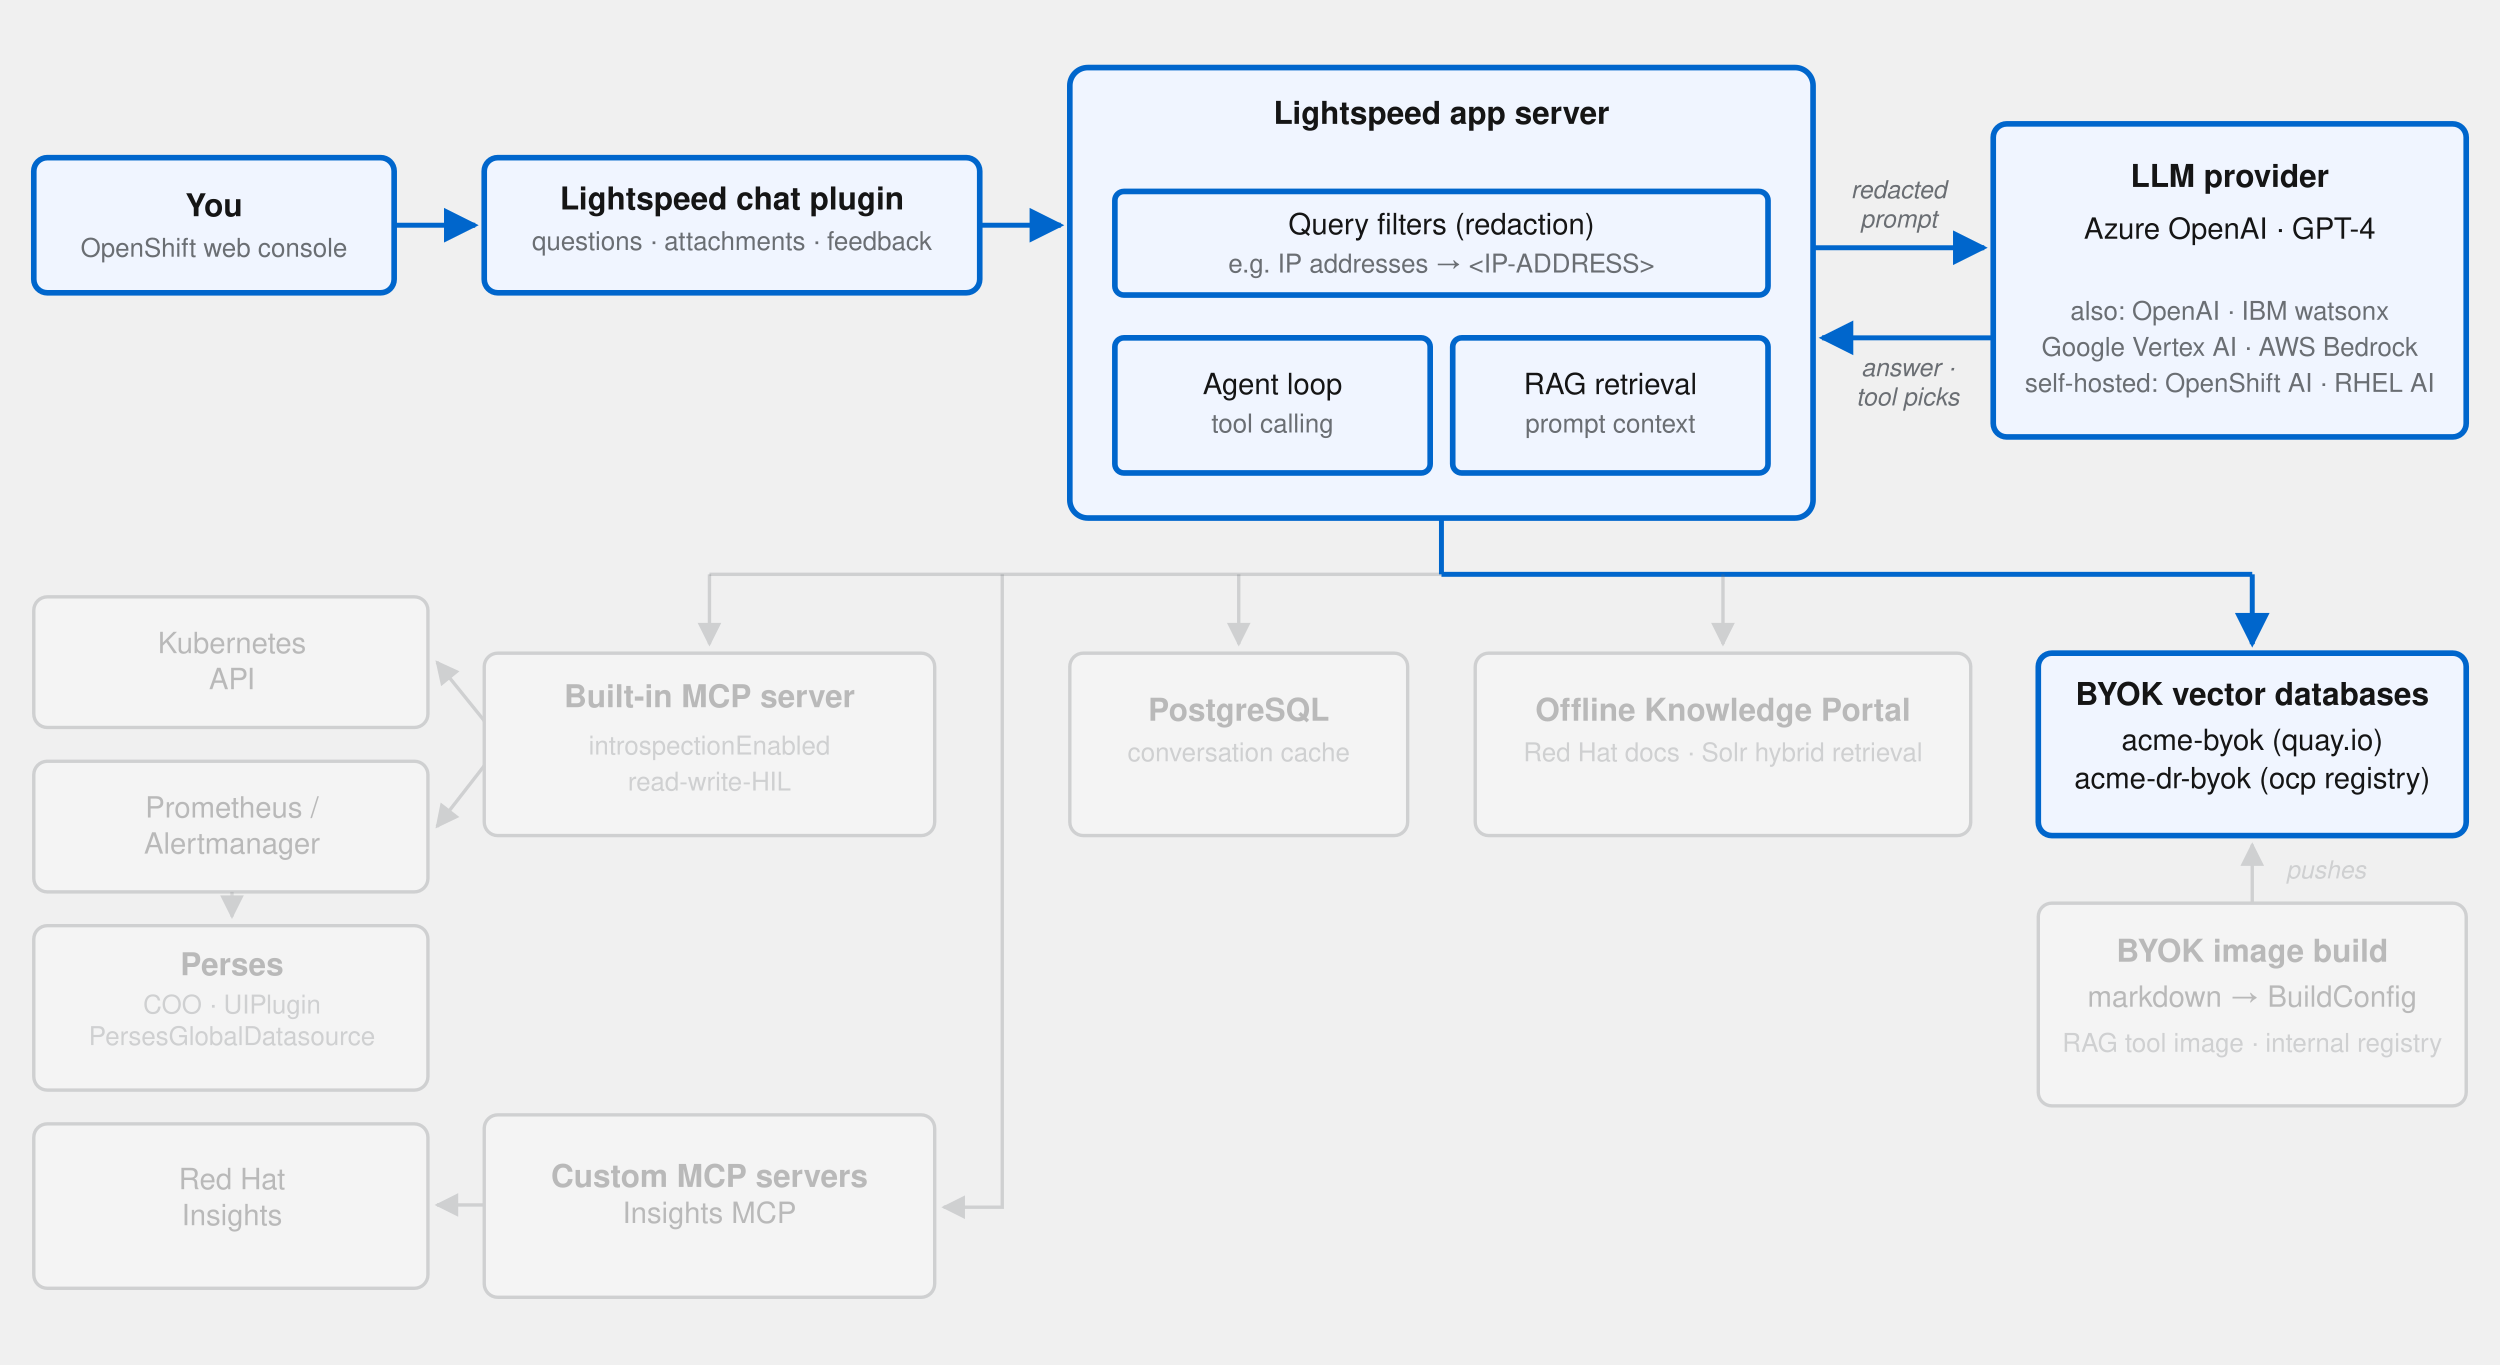
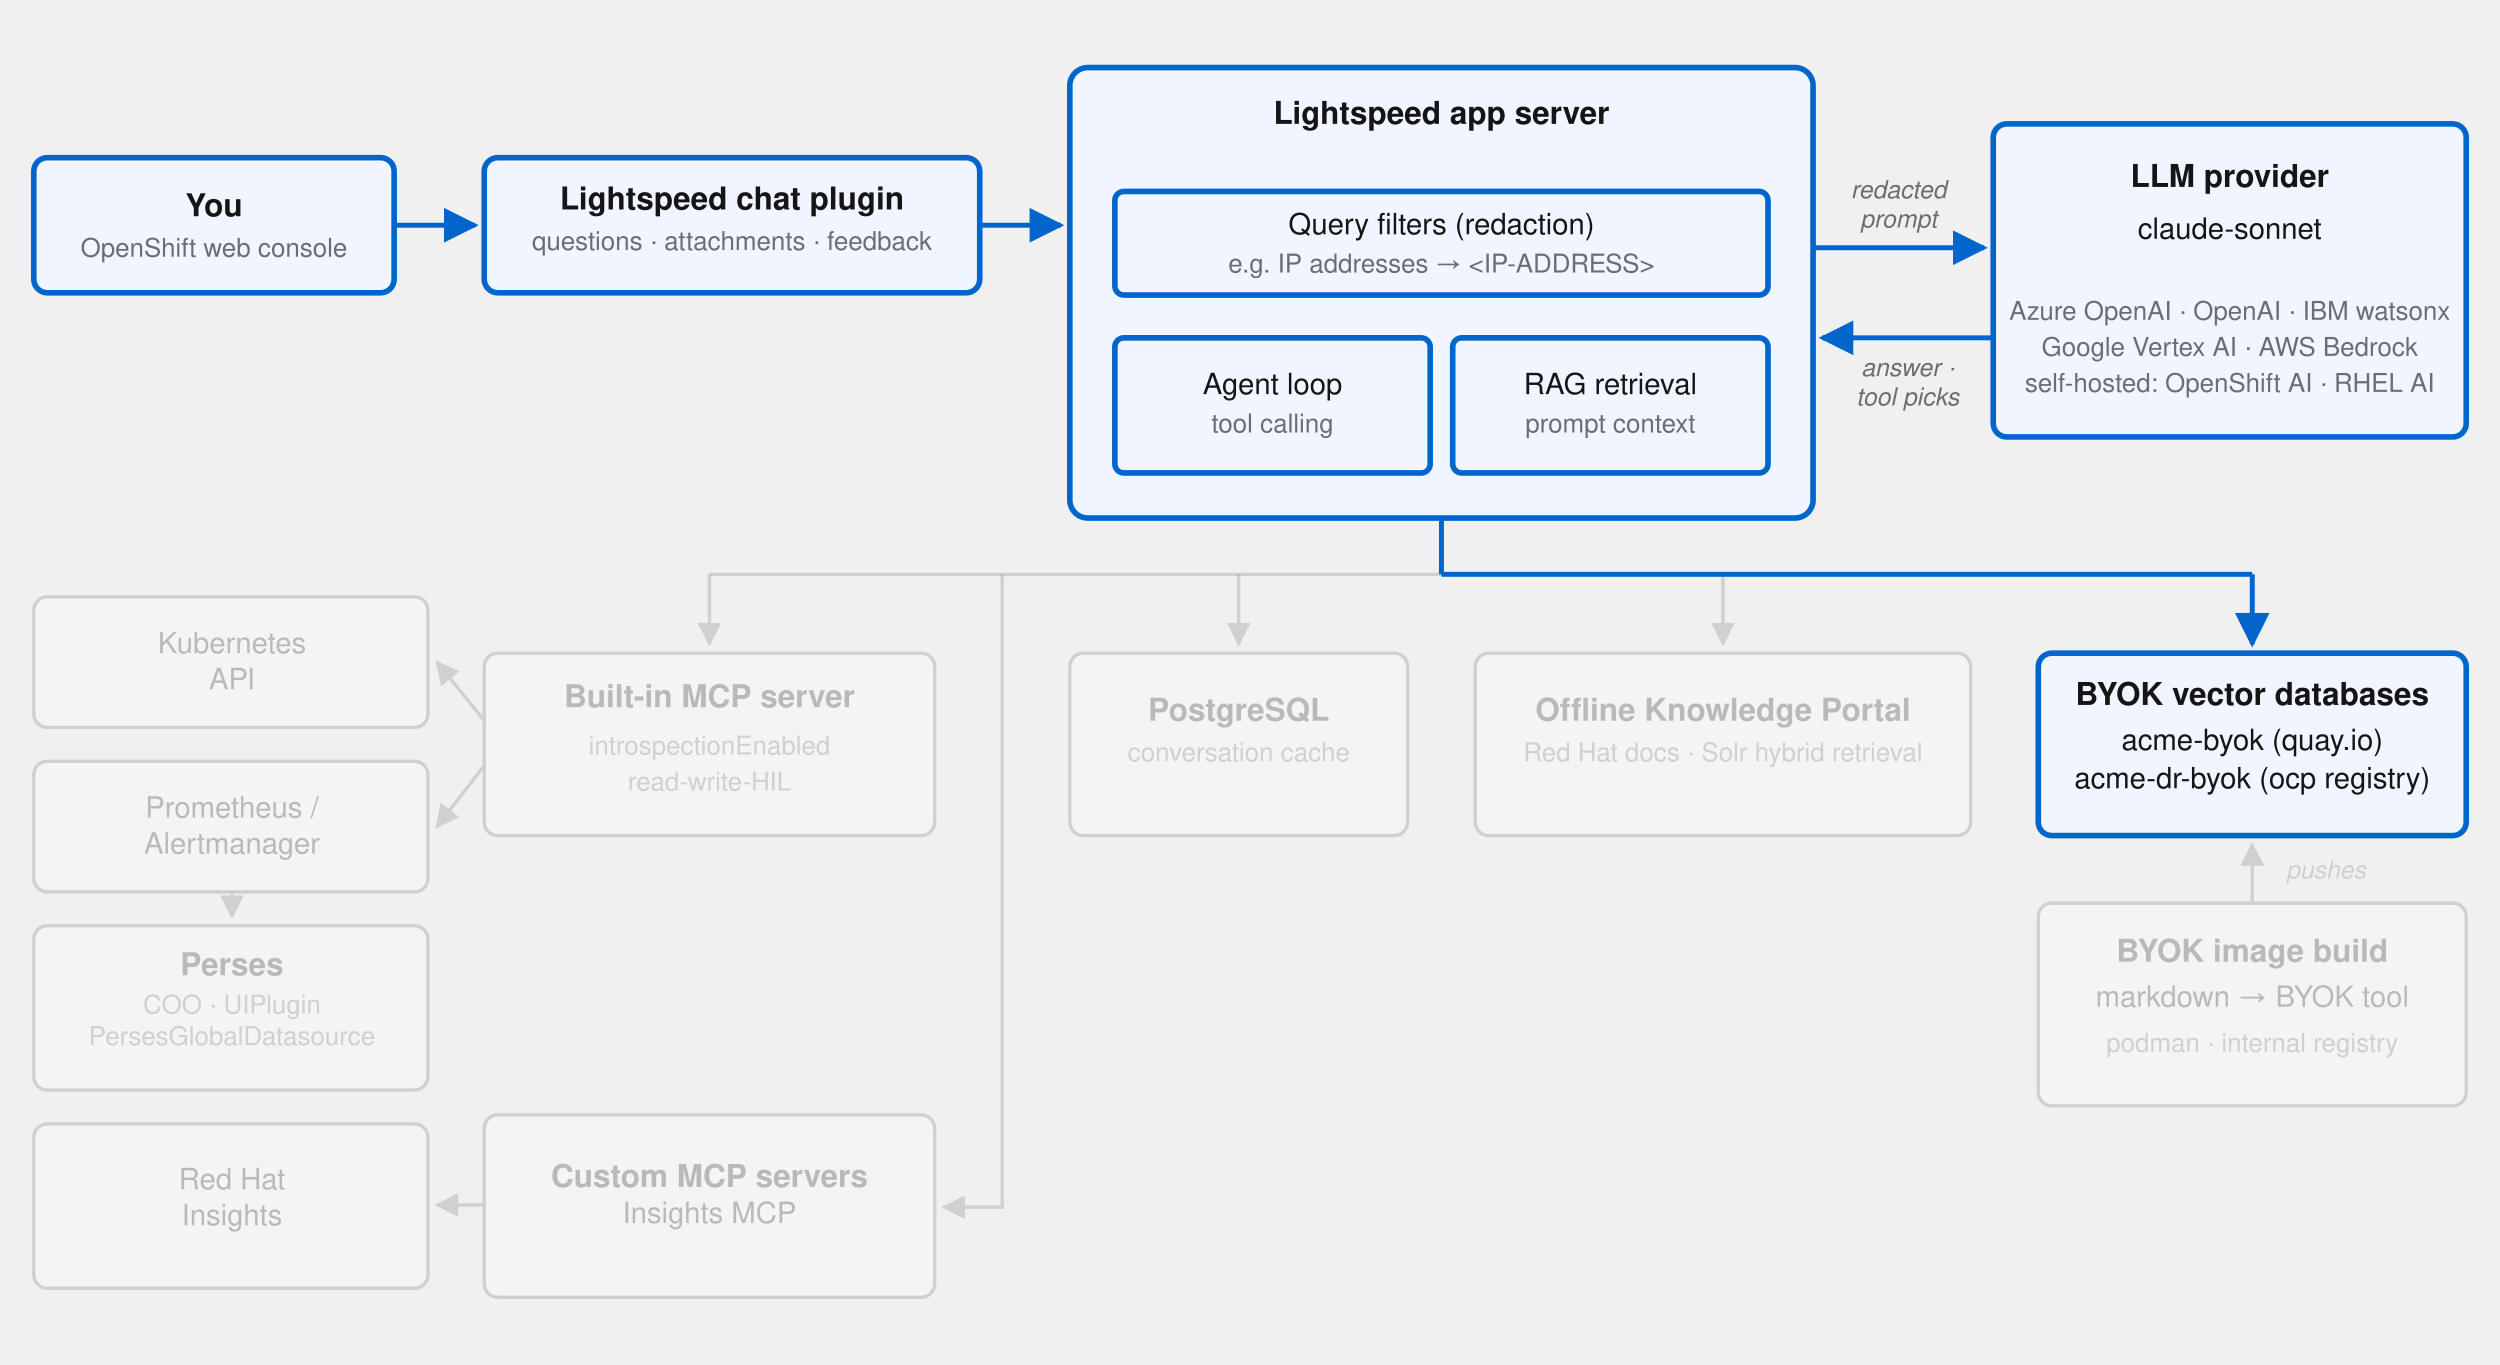
<svg xmlns="http://www.w3.org/2000/svg" viewBox="-15 0 1110 606" width="1110" height="606" font-family="'Red Hat Text',-apple-system,'Segoe UI',Helvetica,Arial,sans-serif" font-size="13">
  <defs>
    <marker id="arr" viewBox="0 0 10 10" refX="9" refY="5" markerWidth="7" markerHeight="7" orient="auto-start-reverse">
      <path d="M0,0 L10,5 L0,10 z" fill="#6a6e73" />
    </marker>
    <marker id="arrhl" viewBox="0 0 10 10" refX="9" refY="5" markerWidth="7" markerHeight="7" orient="auto-start-reverse">
      <path d="M0,0 L10,5 L0,10 z" fill="#0066cc" />
    </marker>
  </defs>
  <style>
    .box { fill:#ffffff; stroke:#6a6e73; stroke-width:1.5; rx:6; }
    .inner { fill:#f5f5f5; stroke:#8a8d90; stroke-width:1; rx:4; }
    .zone { fill:#fafafa; stroke:#c7c9cb; stroke-width:1.5; rx:8; }
    .t { fill:#151515; }
    .tt { fill:#151515; font-weight:600; font-size:14px; }
    .ts { fill:#6a6e73; font-size:11.5px; }
    .lbl { fill:#6a6e73; font-size:11px; font-style:italic; }
    .ln { stroke:#6a6e73; stroke-width:1.5; fill:none; marker-end:url(#arr); }
    .lnd { stroke:#8a8d90; stroke-width:1.5; fill:none; stroke-dasharray:4 4; marker-end:url(#arr); }
    .bus { stroke:#6a6e73; stroke-width:1.5; fill:none; }
    .dim { opacity:0.25; }
    g.hl rect.box, g.hl rect.inner, g.hl rect.zone { stroke:#0066cc; stroke-width:2.5; fill:#f0f5ff; }
    g.hl path.ln, g.hl path.lnd, g.hl line.ln { stroke:#0066cc; stroke-width:2.2; marker-end:url(#arrhl); }
    g.hl .lbl { fill:#0066cc; font-weight:600; font-style:normal; }
  </style>
  <g class="hl">
    <rect class="box" x="0" y="70" width="160" height="60" rx="6" />
    <text class="tt" x="80" y="96" text-anchor="middle">You</text>
    <text class="ts" x="80" y="114" text-anchor="middle">OpenShift web console</text>
    <line class="ln" x1="160" y1="100" x2="196" y2="100" />
  </g>
  <g class="hl">
    <rect class="box" x="200" y="70" width="220" height="60" rx="6" />
    <text class="tt" x="310" y="93" text-anchor="middle">Lightspeed chat plugin</text>
    <text class="ts" x="310" y="111" text-anchor="middle">questions · attachments · feedback</text>
    <path class="ln" d="M420,100 L456,100" />
  </g>
  <g class="hl">
    <rect class="zone" x="460" y="30" width="330" height="200" />
    <text class="tt" x="625" y="55" text-anchor="middle">Lightspeed app server</text>
  </g>
  <g class="hl">
    <rect class="inner" x="480" y="85" width="290" height="46" rx="4" />
    <text class="t" x="625" y="104" text-anchor="middle">Query filters (redaction)</text>
    <text class="ts" x="625" y="121" text-anchor="middle">e.g. IP addresses → &lt;IP-ADDRESS&gt;</text>
  </g>
  <g class="hl">
    <rect class="inner" x="480" y="150" width="140" height="60" rx="4" />
    <text class="t" x="550" y="175" text-anchor="middle">Agent loop</text>
    <text class="ts" x="550" y="192" text-anchor="middle">tool calling</text>
    <rect class="inner" x="630" y="150" width="140" height="60" rx="4" />
    <text class="t" x="700" y="175" text-anchor="middle">RAG retrieval</text>
    <text class="ts" x="700" y="192" text-anchor="middle">prompt context</text>
  </g>
  <g class="hl">
    <rect class="box" x="870" y="55" width="210" height="139" rx="6" />
    <text class="tt" x="975" y="83" text-anchor="middle">LLM provider</text>
-     <text class="t" x="975" y="106" text-anchor="middle">Azure OpenAI · GPT-4</text>
-     <text class="ts" x="975" y="142" text-anchor="middle">also: OpenAI · IBM watsonx</text>
+     <text class="t" x="975" y="106" text-anchor="middle">claude-sonnet</text>
+     <text class="ts" x="975" y="142" text-anchor="middle">Azure OpenAI · OpenAI · IBM watsonx</text>
    <text class="ts" x="975" y="158" text-anchor="middle">Google Vertex AI · AWS Bedrock</text>
    <text class="ts" x="975" y="174" text-anchor="middle">self-hosted: OpenShift AI · RHEL AI</text>
    <path class="ln" d="M790,110 L866,110" />
    <text class="lbl" x="828" y="88" text-anchor="middle" style="fill:#6a6e73;font-weight:normal;font-style:italic;">redacted</text>
    <text class="lbl" x="828" y="101" text-anchor="middle" style="fill:#6a6e73;font-weight:normal;font-style:italic;">prompt</text>
    <path class="ln" d="M870,150 L794,150" />
    <text class="lbl" x="832" y="167" text-anchor="middle" style="fill:#6a6e73;font-weight:normal;font-style:italic;">answer ·</text>
    <text class="lbl" x="832" y="180" text-anchor="middle" style="fill:#6a6e73;font-weight:normal;font-style:italic;">tool picks</text>
  </g>
  <g class="dim">
    <rect class="box" x="460" y="290" width="150" height="81" rx="6" />
    <text class="tt" x="535" y="320" text-anchor="middle">PostgreSQL</text>
    <text class="ts" x="535" y="338" text-anchor="middle">conversation cache</text>
  </g>
  <g class="dim">
    <rect class="box" x="640" y="290" width="220" height="81" rx="6" />
    <text class="tt" x="750" y="320" text-anchor="middle">Offline Knowledge Portal</text>
    <text class="ts" x="750" y="338" text-anchor="middle">Red Hat docs · Solr hybrid retrieval</text>
  </g>
  <g class="hl">
    <rect class="box" x="890" y="290" width="190" height="81" rx="6" />
    <text class="tt" x="985" y="313" text-anchor="middle">BYOK vector databases</text>
    <text class="t" x="985" y="333" text-anchor="middle">acme-byok (quay.io)</text>
    <text class="t" x="985" y="350" text-anchor="middle">acme-dr-byok (ocp registry)</text>
  </g>
  <g class="dim">
    <rect class="box" x="200" y="290" width="200" height="81" rx="6" />
    <text class="tt" x="300" y="314" text-anchor="middle">Built-in MCP server</text>
    <text class="ts" x="300" y="335" text-anchor="middle">introspectionEnabled</text>
    <text class="ts" x="300" y="351" text-anchor="middle">read-write-HIL</text>
    <rect class="box" x="0" y="265" width="175" height="58" rx="6" />
    <text class="t" x="88" y="290" text-anchor="middle">Kubernetes</text>
    <text class="t" x="88" y="306" text-anchor="middle">API</text>
    <rect class="box" x="0" y="338" width="175" height="58" rx="6" />
    <text class="t" x="88" y="363" text-anchor="middle">Prometheus /</text>
    <text class="t" x="88" y="379" text-anchor="middle">Alertmanager</text>
    <path class="ln" d="M200,320 L179,294" />
    <path class="ln" d="M200,340 L179,367" />
  </g>
  <g class="dim">
    <rect class="box" x="0" y="411" width="175" height="73" rx="6" />
    <text class="tt" x="88" y="433" text-anchor="middle">Perses</text>
    <text class="ts" x="88" y="450" text-anchor="middle">COO · UIPlugin</text>
    <text class="ts" x="88" y="464" text-anchor="middle">PersesGlobalDatasource</text>
    <path class="lnd" d="M88,396 L88,407" />
  </g>
  <g class="dim">
    <rect class="box" x="200" y="495" width="200" height="81" rx="6" />
    <text class="tt" x="300" y="527" text-anchor="middle">Custom MCP servers</text>
    <text class="t" x="300" y="543" text-anchor="middle">Insights MCP</text>
    <rect class="box" x="0" y="499" width="175" height="73" rx="6" />
    <text class="t" x="88" y="528" text-anchor="middle">Red Hat</text>
    <text class="t" x="88" y="544" text-anchor="middle">Insights</text>
    <path class="ln" d="M200,535 L179,535" />
  </g>
  <g class="dim">
    <rect class="box" x="890" y="401" width="190" height="90" rx="6" />
    <text class="tt" x="985" y="427" text-anchor="middle">BYOK image build</text>
-     <text class="t" x="985" y="447" text-anchor="middle">markdown → BuildConfig</text>
-     <text class="ts" x="985" y="467" text-anchor="middle">RAG tool image · internal registry</text>
+     <text class="t" x="985" y="447" text-anchor="middle">markdown → BYOK tool</text>
+     <text class="ts" x="985" y="467" text-anchor="middle">podman · internal registry</text>
    <path class="ln" d="M985,401 L985,375" />
    <text class="lbl" x="1000" y="390" text-anchor="start">pushes</text>
  </g>
  <g class="">
    <path class="bus" d="M300,255 L625,255" style="opacity:0.25;" />
    <path class="bus" d="M625,230 L625,255 M625,255 L985,255" style="stroke:#0066cc;stroke-width:2.2;" />
    <path class="ln" d="M300,255 L300,286" style="opacity:0.25;" />
    <path class="ln" d="M535,255 L535,286" style="opacity:0.25;" />
    <path class="ln" d="M750,255 L750,286" style="opacity:0.25;" />
    <path class="ln" d="M985,255 L985,286" style="stroke:#0066cc;stroke-width:2.2;marker-end:url(#arrhl);" />
    <path class="ln" d="M430,255 L430,536 L404,536" style="opacity:0.25;" />
  </g>
</svg>
